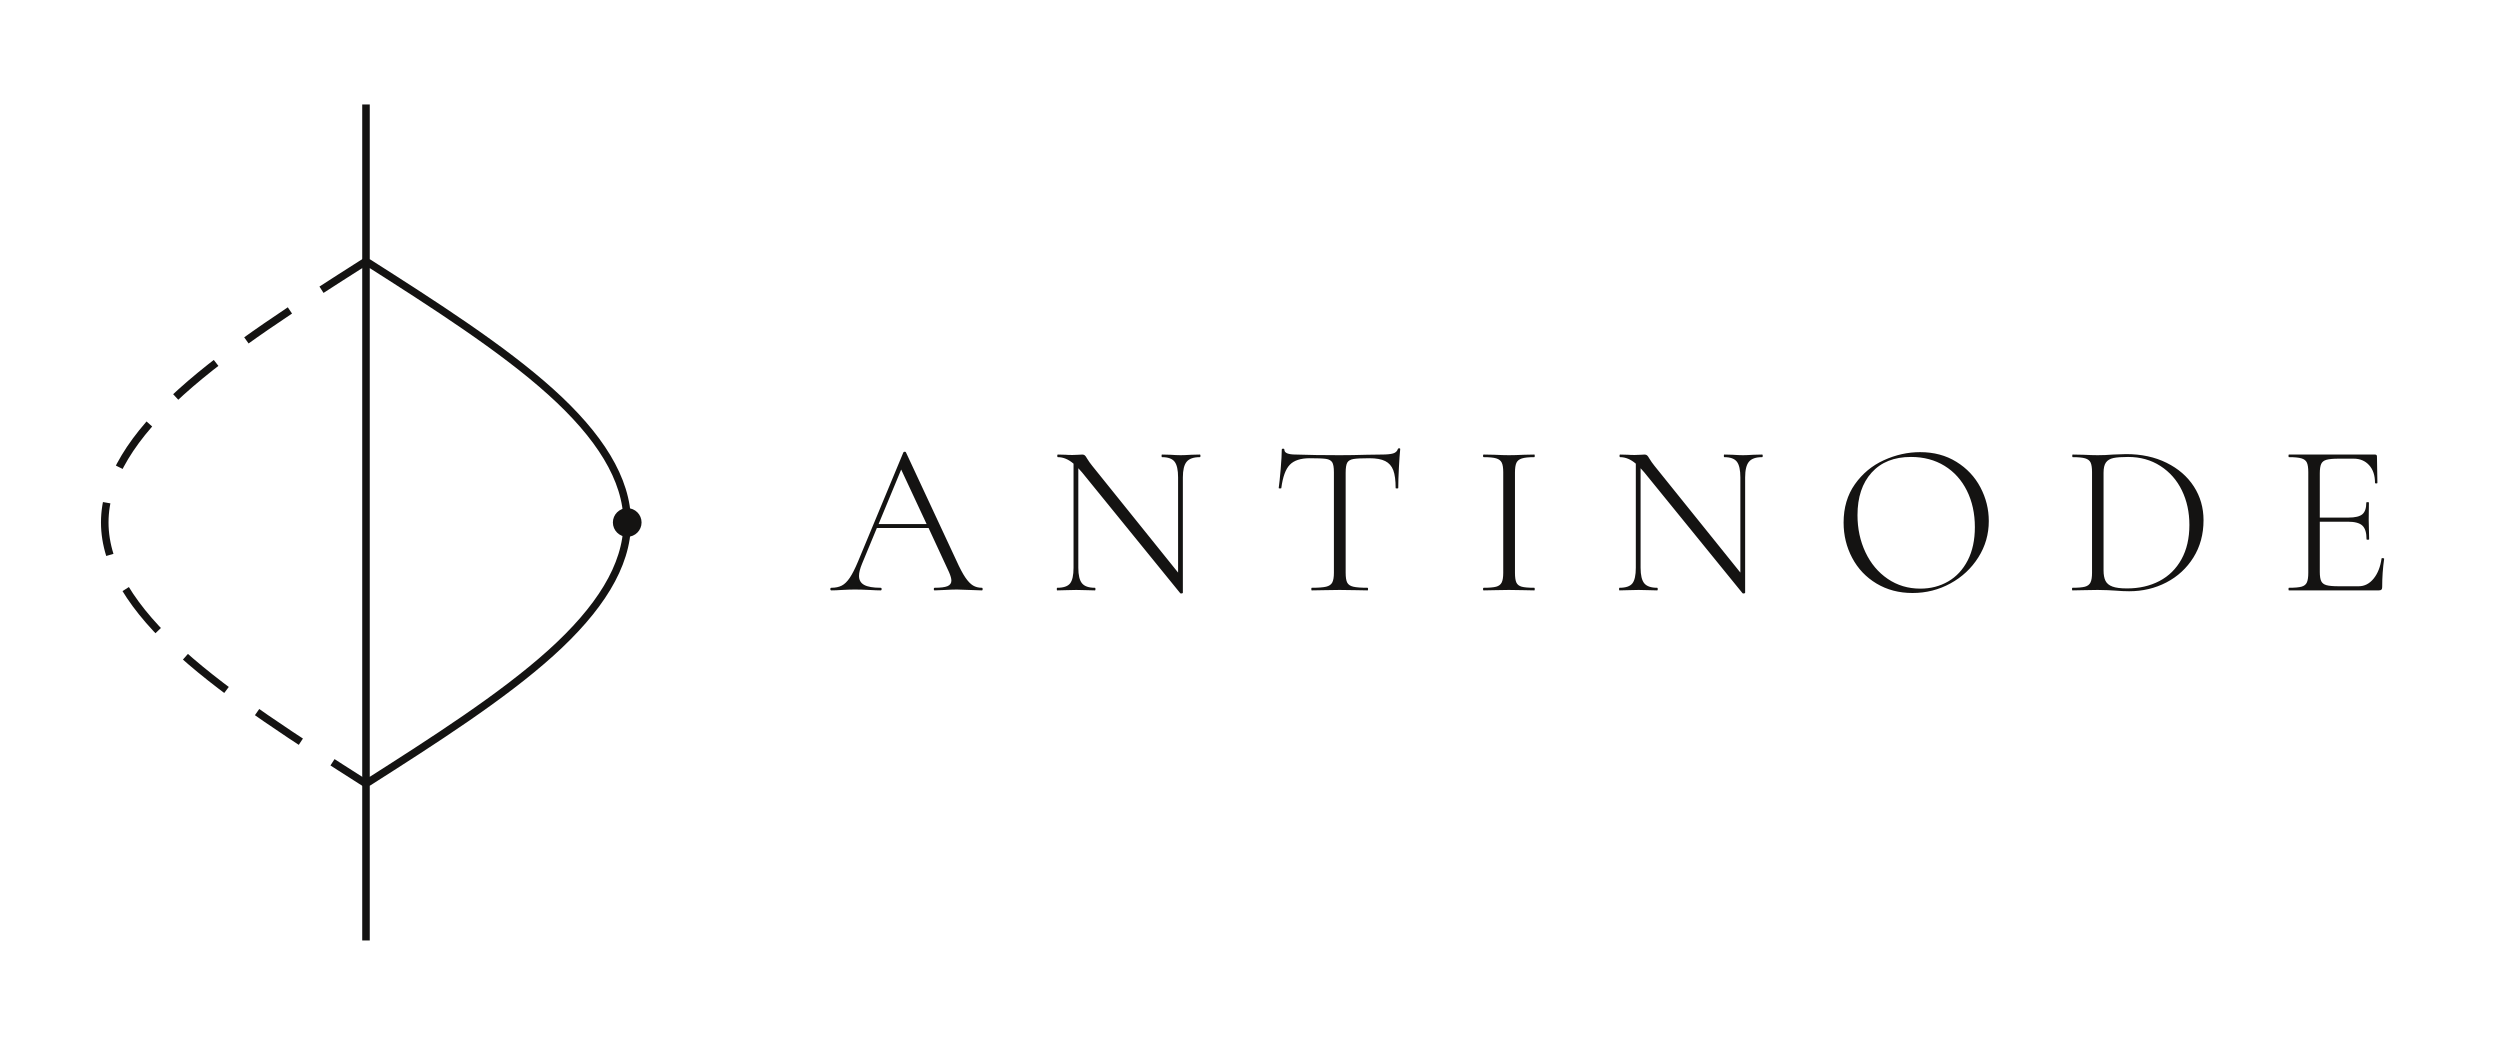
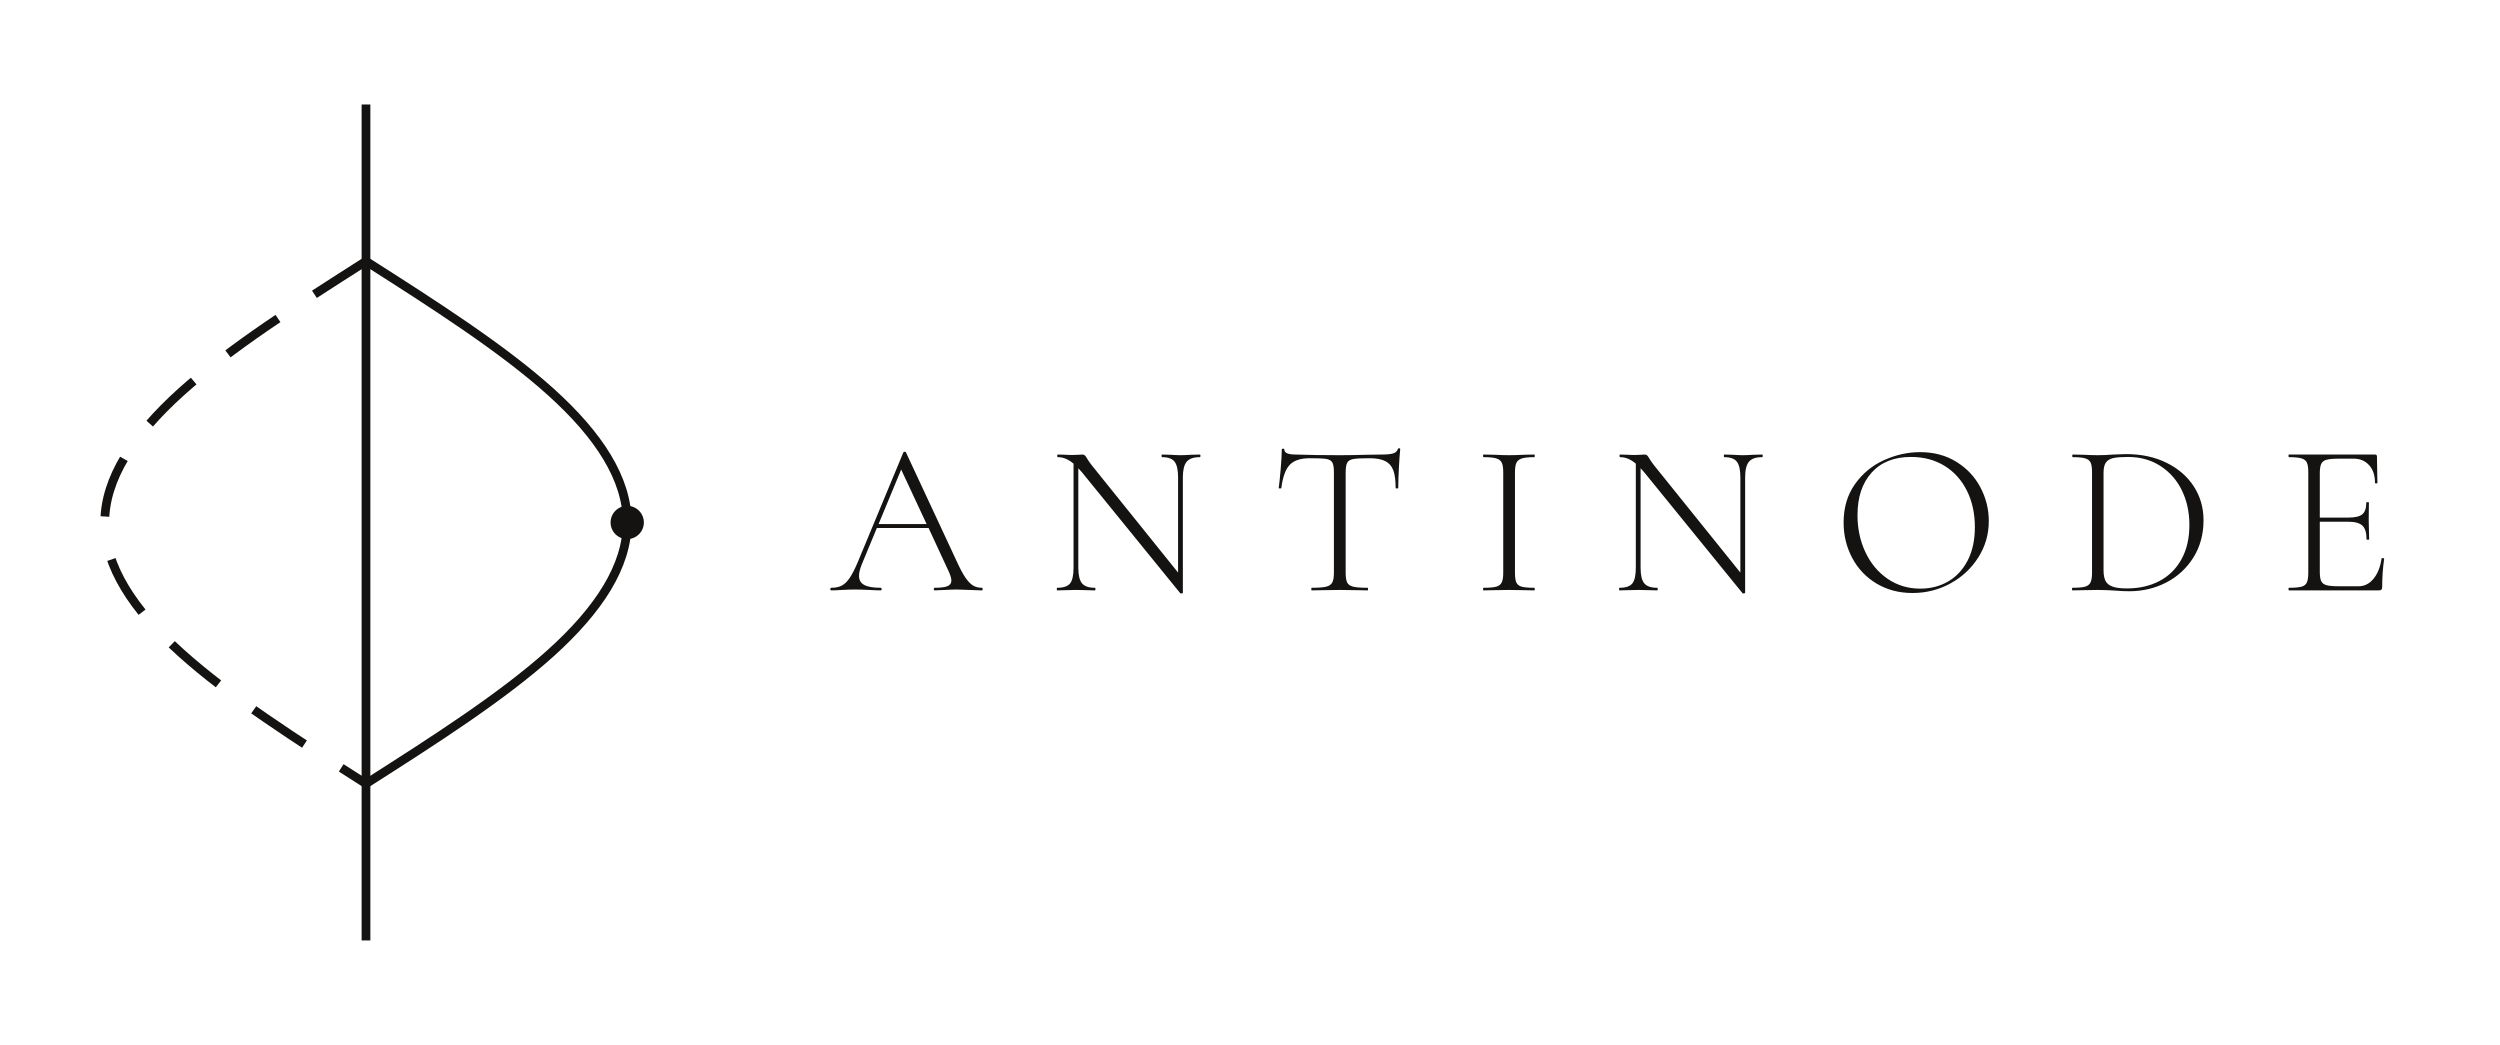
- <svg xmlns="http://www.w3.org/2000/svg" width="957" height="400" fill="#141312" viewBox="-140 -100 956.8 400">
-   <path fill="none" stroke="#141312" stroke-width="2.89" d="M0-60v320M0 0c26.18 16.67 52.2 33.33 70.71 50S100 83.33 100 100s-10.78 33.33-29.29 50S26.18 183.33 0 200" />
-   <path fill="none" stroke="#141312" stroke-dasharray="20.23 14.45" stroke-width="2.89" d="M0 0c-26.18 16.67-52.2 33.33-70.71 50S-100 83.33-100 100s10.78 33.33 29.29 50S-26.18 183.33 0 200" />
-   <circle cx="100" cy="100" r="5.49" />
-   <path d="M235.74 126q-1.5 0-4.82-.17-3.17-.16-4.66-.16-1.75 0-4.58.16-2.66.17-3.99.17-.34 0-.34-.5t.34-.5q3.41 0 4.91-.62 1.49-.63 1.49-2.12 0-1.17-.91-3.25l-7.82-16.89h-19.8l-5.66 13.65q-1.17 2.83-1.17 4.66 0 2.41 2 3.49t6.24 1.08q.42 0 .42.5t-.42.5q-1.5 0-4.33-.17-3.16-.16-5.49-.16-2.08 0-4.91.16-2.49.17-4.07.17-.42 0-.42-.5t.42-.5q2.33 0 3.95-.83t3.08-3q1.45-2.16 3.12-6.15l17.39-41.85q.16-.25.54-.25.37 0 .45.25l19.31 41.43q1.91 4.24 3.41 6.45 1.5 2.2 2.95 3.08 1.46.87 3.37.87.33 0 .33.5t-.33.5m-30.87-46.26-8.65 20.88h18.39ZM319.19 75q-3.58 0-5.03 1.75-1.46 1.74-1.46 5.99v44.18q0 .16-.42.24-.41.09-.58-.08l-37.6-46.26-1.42-1.58v38.11q0 4.24 1.42 5.95 1.41 1.7 4.9 1.7.25 0 .25.5t-.25.5q-1.99 0-3.07-.08l-4-.09-4.07.09q-1.09.08-3.25.08-.17 0-.17-.5t.17-.5q3.58 0 4.91-1.66 1.33-1.67 1.33-5.99V77.49Q267.94 75 264.86 75q-.25 0-.25-.5t.25-.5l3 .08q.91.09 2.58.09 1.41 0 2.32-.09.92-.08 1.42-.08.58 0 .96.29.37.29.87 1.21.91 1.5 2 2.83l32.86 40.85V82.74q0-4.25-1.33-5.99-1.33-1.75-4.83-1.75-.16 0-.16-.5t.16-.5l3.17.08q2.49.17 3.99.17 1.41 0 4.08-.17l3.24-.08q.25 0 .25.5t-.25.5m31.2 11.81q0 .17-.5.17t-.5-.17q.33-2.24.75-7.19t.42-7.45q0-.42.5-.42t.5.42q0 1.83 4.4 1.83 7.16.25 16.73.25 4.91 0 10.4-.17l5.66-.08q2.99 0 4.41-.42 1.41-.41 1.83-1.66.08-.33.49-.33.42 0 .42.33-.25 2.33-.5 7.11-.25 4.79-.25 7.78 0 .17-.5.17t-.5-.17q0-4.41-.91-6.82-.92-2.41-3.08-3.49-2.16-1.09-6.07-1.09-4.33 0-6.08.3-1.74.29-2.37 1.37-.62 1.08-.62 3.83v38.35q0 2.58.58 3.74.58 1.17 2.33 1.59 1.75.41 5.49.41.17 0 .17.5t-.17.5q-2.74 0-4.33-.08l-6.4-.09-6.08.09q-1.66.08-4.57.08-.17 0-.17-.5t.17-.5q3.74 0 5.49-.41 1.75-.42 2.37-1.63.62-1.2.62-3.7V80.74q0-2.75-.66-3.79-.67-1.04-2.37-1.29-1.71-.25-6.2-.25-5.24 0-7.65 2.5-2.42 2.5-3.25 8.9m89.44 32.45q0 2.58.54 3.74.54 1.17 2.04 1.59 1.5.41 4.83.41.16 0 .16.5t-.16.5q-2.5 0-3.92-.08l-5.82-.09-5.57.09q-1.5.08-4.08.08-.25 0-.25-.5t.25-.5q3.24 0 4.78-.41 1.54-.42 2.13-1.63.58-1.2.58-3.7V80.74q0-2.5-.58-3.66-.59-1.17-2.13-1.62-1.54-.46-4.78-.46-.25 0-.25-.5t.25-.5l4.08.08q3.49.17 5.57.17 2.33 0 5.82-.17l3.92-.08q.16 0 .16.5t-.16.5q-3.25 0-4.79.5t-2.08 1.7q-.54 1.21-.54 3.71ZM534.43 75q-3.58 0-5.03 1.75-1.46 1.74-1.46 5.99v44.18q0 .16-.42.24-.41.09-.58-.08l-37.61-46.26-1.41-1.58v38.11q0 4.24 1.41 5.95 1.42 1.7 4.91 1.7.25 0 .25.5t-.25.5q-1.99 0-3.08-.08l-3.99-.09-4.08.09q-1.08.08-3.24.08-.17 0-.17-.5t.17-.5q3.58 0 4.91-1.66 1.33-1.67 1.33-5.99V77.49Q483.18 75 480.1 75q-.25 0-.25-.5t.25-.5l2.99.08q.92.09 2.58.09 1.42 0 2.33-.09.92-.08 1.42-.08.58 0 .95.29.38.29.88 1.21.91 1.5 1.99 2.83l32.87 40.85V82.74q0-4.25-1.33-5.99-1.33-1.75-4.83-1.75-.16 0-.16-.5t.16-.5l3.16.08q2.5.17 4 .17 1.41 0 4.07-.17l3.25-.08q.25 0 .25.5t-.25.5m31.2 25.04q0-8.57 4.33-14.68 4.32-6.12 11.1-9.2t13.86-3.08q7.9 0 13.89 3.71 5.99 3.7 9.19 9.77 3.21 6.08 3.21 12.9 0 7.57-4 13.89-3.99 6.33-10.69 9.99T592 127q-7.73 0-13.77-3.62-6.03-3.62-9.31-9.82-3.29-6.2-3.29-13.52m50.25 1.75q0-7.82-3.04-13.94-3.03-6.11-8.56-9.52-5.54-3.41-12.86-3.41-9.65 0-15.06 5.99t-5.41 16.3q0 7.74 3.04 14.19t8.53 10.19 12.48 3.74q5.91 0 10.65-2.74 4.74-2.75 7.49-8.07 2.74-5.33 2.74-12.73m53.67 24.29q-1.17-.08-2.87-.16-1.71-.09-3.79-.09l-5.49.09q-1.5.08-4.16.08-.17 0-.17-.5t.17-.5q3.24 0 4.78-.41 1.54-.42 2.12-1.63.59-1.2.59-3.7V80.74q0-2.5-.54-3.66-.55-1.17-2.08-1.62-1.54-.46-4.79-.46-.16 0-.16-.5t.16-.5l4.08.08q3.49.17 5.49.17 2.91 0 5.91-.25 3.66-.17 4.99-.17 8.73 0 15.47 3.33t10.45 9.07q3.7 5.74 3.7 12.9 0 8.07-3.87 14.27-3.87 6.19-10.36 9.56t-14.23 3.37q-2.41 0-5.4-.25M698 100.96q0-7.32-2.87-13.23t-8.24-9.36q-5.36-3.45-12.35-3.45-3.66 0-5.62.41-1.95.42-2.87 1.71-.91 1.29-.91 3.87v37.44q0 2.49.74 3.99.75 1.5 2.67 2.2 1.91.71 5.57.71 6.99 0 12.4-2.83t8.44-8.32q3.04-5.49 3.04-13.14m74.55 12.98q-.75 5.24-.75 10.81 0 .67-.29.96t-1.04.29h-34.36q-.17 0-.17-.5t.17-.5q3.24 0 4.78-.41 1.54-.42 2.08-1.63.54-1.2.54-3.7V80.74q0-2.5-.54-3.66-.54-1.17-2.08-1.62-1.54-.46-4.78-.46-.17 0-.17-.5t.17-.5h32.94q.75 0 .75.75l.17 10.07q0 .25-.46.25t-.46-.25q0-4.25-2.24-6.74-2.25-2.5-5.91-2.5h-5.74q-3.16 0-4.66.42-1.5.41-2.04 1.58-.54 1.16-.54 3.66v16.89h10.98q3.83 0 5.33-1.29 1.49-1.29 1.49-4.45 0-.17.5-.17t.5.17l-.08 6.57q0 2.41.08 3.58l.09 3.91q0 .16-.5.16t-.5-.16q0-3.75-1.58-5.24-1.58-1.5-5.58-1.5h-10.73v19.22q0 2.41.54 3.53.54 1.13 2 1.54 1.45.42 4.7.42h7.65q3.33 0 5.7-2.91t3.04-7.66q0-.25.5-.21.5.05.5.3" />
+ <svg xmlns="http://www.w3.org/2000/svg" viewBox="-140.0 -100.0 956.8 400.0" width="957" height="400" fill="#141312">
+   <g fill="none" stroke="#141312" stroke-width="3.35" stroke-linecap="butt" stroke-linejoin="miter">
+     <path d="M 0 -60.0 L 0 260.0" />
+     <path d="M 0.00 0.00 C 26.18 16.67 52.20 33.33 70.71 50.00 C 89.22 66.67 100.00 83.33 100.00 100.00 C 100.00 116.67 89.22 133.33 70.71 150.00 C 52.20 166.67 26.18 183.33 -0.00 200.00" />
+   </g>
+   <g fill="none" stroke="#141312" stroke-width="3.35" stroke-linecap="butt" stroke-linejoin="miter" stroke-dasharray="23.45 16.75">
+     <path d="M -0.00 0.00 C -26.18 16.67 -52.20 33.33 -70.71 50.00 C -89.22 66.67 -100.00 83.33 -100.00 100.00 C -100.00 116.67 -89.22 133.33 -70.71 150.00 C -52.20 166.67 -26.18 183.33 0.00 200.00" />
+   </g>
+   <circle cx="100.0" cy="100.0" r="6.37" />
+   <path d="M235.74 126.00Q234.24 126.00 230.92 125.83Q227.75 125.67 226.26 125.67Q224.51 125.67 221.68 125.83Q219.02 126.00 217.69 126.00Q217.35 126.00 217.35 125.50Q217.35 125.00 217.69 125.00Q221.10 125.00 222.60 124.38Q224.09 123.75 224.09 122.26Q224.09 121.09 223.18 119.01L215.36 102.12H195.56L189.90 115.77Q188.73 118.60 188.73 120.43Q188.73 122.84 190.73 123.92Q192.73 125.00 196.97 125.00Q197.39 125.00 197.39 125.50Q197.39 126.00 196.97 126.00Q195.47 126.00 192.64 125.83Q189.48 125.67 187.15 125.67Q185.07 125.67 182.24 125.83Q179.75 126.00 178.17 126.00Q177.75 126.00 177.75 125.50Q177.75 125.00 178.17 125.00Q180.50 125.00 182.12 124.17Q183.74 123.34 185.20 121.17Q186.65 119.01 188.32 115.02L205.71 73.17Q205.87 72.92 206.25 72.92Q206.62 72.92 206.70 73.17L226.01 114.60Q227.92 118.84 229.42 121.05Q230.92 123.25 232.37 124.13Q233.83 125.00 235.74 125.00Q236.07 125.00 236.07 125.50Q236.07 126.00 235.74 126.00ZM204.87 79.74 196.22 100.62H214.61ZM319.19 75.00Q315.61 75.00 314.16 76.75Q312.70 78.49 312.70 82.74V126.92Q312.70 127.08 312.28 127.16Q311.87 127.25 311.70 127.08L274.10 80.82L272.68 79.24V117.35Q272.68 121.59 274.10 123.30Q275.51 125.00 279.00 125.00Q279.25 125.00 279.25 125.50Q279.25 126.00 279.00 126.00Q277.01 126.00 275.93 125.92L271.93 125.83L267.86 125.92Q266.77 126.00 264.61 126.00Q264.44 126.00 264.44 125.50Q264.44 125.00 264.61 125.00Q268.19 125.00 269.52 123.34Q270.85 121.67 270.85 117.35V77.49Q267.94 75.00 264.86 75.00Q264.61 75.00 264.61 74.50Q264.61 74.00 264.86 74.00L267.86 74.08Q268.77 74.17 270.44 74.17Q271.85 74.17 272.76 74.08Q273.68 74.00 274.18 74.00Q274.76 74.00 275.14 74.29Q275.51 74.58 276.01 75.50Q276.92 77.00 278.01 78.33L310.87 119.18V82.74Q310.87 78.49 309.54 76.75Q308.21 75.00 304.71 75.00Q304.55 75.00 304.55 74.50Q304.55 74.00 304.71 74.00L307.88 74.08Q310.37 74.25 311.87 74.25Q313.28 74.25 315.95 74.08L319.19 74.00Q319.44 74.00 319.44 74.50Q319.44 75.00 319.19 75.00ZM350.39 86.81Q350.39 86.98 349.89 86.98Q349.39 86.98 349.39 86.81Q349.72 84.57 350.14 79.62Q350.56 74.67 350.56 72.17Q350.56 71.75 351.06 71.75Q351.56 71.75 351.56 72.17Q351.56 74.00 355.96 74.00Q363.12 74.25 372.69 74.25Q377.60 74.25 383.09 74.08L388.75 74.00Q391.74 74.00 393.16 73.58Q394.57 73.17 394.99 71.92Q395.07 71.59 395.48 71.59Q395.90 71.59 395.90 71.92Q395.65 74.25 395.40 79.03Q395.15 83.82 395.15 86.81Q395.15 86.98 394.65 86.98Q394.15 86.98 394.15 86.81Q394.15 82.40 393.24 79.99Q392.32 77.58 390.16 76.50Q388.00 75.41 384.09 75.41Q379.76 75.41 378.01 75.71Q376.27 76.00 375.64 77.08Q375.02 78.16 375.02 80.91V119.26Q375.02 121.84 375.60 123.00Q376.18 124.17 377.93 124.59Q379.68 125.00 383.42 125.00Q383.59 125.00 383.59 125.50Q383.59 126.00 383.42 126.00Q380.68 126.00 379.09 125.92L372.69 125.83L366.61 125.92Q364.95 126.00 362.04 126.00Q361.87 126.00 361.87 125.50Q361.87 125.00 362.04 125.00Q365.78 125.00 367.53 124.59Q369.28 124.17 369.90 122.96Q370.52 121.76 370.52 119.26V80.74Q370.52 77.99 369.86 76.95Q369.19 75.91 367.49 75.66Q365.78 75.41 361.29 75.41Q356.05 75.41 353.64 77.91Q351.22 80.41 350.39 86.81ZM439.83 119.26Q439.83 121.84 440.37 123.00Q440.91 124.17 442.41 124.59Q443.91 125.00 447.24 125.00Q447.40 125.00 447.40 125.50Q447.40 126.00 447.24 126.00Q444.74 126.00 443.32 125.92L437.50 125.83L431.93 125.92Q430.43 126.00 427.85 126.00Q427.60 126.00 427.60 125.50Q427.60 125.00 427.85 125.00Q431.09 125.00 432.63 124.59Q434.17 124.17 434.76 122.96Q435.34 121.76 435.34 119.26V80.74Q435.34 78.24 434.76 77.08Q434.17 75.91 432.63 75.46Q431.09 75.00 427.85 75.00Q427.60 75.00 427.60 74.50Q427.60 74.00 427.85 74.00L431.93 74.08Q435.42 74.25 437.50 74.25Q439.83 74.25 443.32 74.08L447.24 74.00Q447.40 74.00 447.40 74.50Q447.40 75.00 447.24 75.00Q443.99 75.00 442.45 75.50Q440.91 76.00 440.37 77.20Q439.83 78.41 439.83 80.91ZM534.43 75.00Q530.85 75.00 529.40 76.75Q527.94 78.49 527.94 82.74V126.92Q527.94 127.08 527.52 127.16Q527.11 127.25 526.94 127.08L489.33 80.82L487.92 79.24V117.35Q487.92 121.59 489.33 123.30Q490.75 125.00 494.24 125.00Q494.49 125.00 494.49 125.50Q494.49 126.00 494.24 126.00Q492.25 126.00 491.16 125.92L487.17 125.83L483.09 125.92Q482.01 126.00 479.85 126.00Q479.68 126.00 479.68 125.50Q479.68 125.00 479.85 125.00Q483.43 125.00 484.76 123.34Q486.09 121.67 486.09 117.35V77.49Q483.18 75.00 480.10 75.00Q479.85 75.00 479.85 74.50Q479.85 74.00 480.10 74.00L483.09 74.08Q484.01 74.17 485.67 74.17Q487.09 74.17 488.00 74.08Q488.92 74.00 489.42 74.00Q490.00 74.00 490.37 74.29Q490.75 74.58 491.25 75.50Q492.16 77.00 493.24 78.33L526.11 119.18V82.74Q526.11 78.49 524.78 76.75Q523.45 75.00 519.95 75.00Q519.79 75.00 519.79 74.50Q519.79 74.00 519.95 74.00L523.11 74.08Q525.61 74.25 527.11 74.25Q528.52 74.25 531.18 74.08L534.43 74.00Q534.68 74.00 534.68 74.50Q534.68 75.00 534.43 75.00ZM565.63 100.04Q565.63 91.47 569.96 85.36Q574.28 79.24 581.06 76.16Q587.84 73.08 594.92 73.08Q602.82 73.08 608.81 76.79Q614.80 80.49 618.00 86.56Q621.21 92.64 621.21 99.46Q621.21 107.03 617.21 113.35Q613.22 119.68 606.52 123.34Q599.82 127.00 592.00 127.00Q584.27 127.00 578.23 123.38Q572.20 119.76 568.92 113.56Q565.63 107.36 565.63 100.04ZM615.88 101.79Q615.88 93.97 612.84 87.85Q609.81 81.74 604.28 78.33Q598.74 74.92 591.42 74.92Q581.77 74.92 576.36 80.91Q570.95 86.90 570.95 97.21Q570.95 104.95 573.99 111.40Q577.03 117.85 582.52 121.59Q588.01 125.33 595.00 125.33Q600.91 125.33 605.65 122.59Q610.39 119.84 613.14 114.52Q615.88 109.19 615.88 101.79ZM669.55 126.08Q668.38 126.00 666.68 125.92Q664.97 125.83 662.89 125.83L657.40 125.92Q655.90 126.00 653.24 126.00Q653.07 126.00 653.07 125.50Q653.07 125.00 653.24 125.00Q656.48 125.00 658.02 124.59Q659.56 124.17 660.14 122.96Q660.73 121.76 660.73 119.26V80.74Q660.73 78.24 660.19 77.08Q659.64 75.91 658.11 75.46Q656.57 75.00 653.32 75.00Q653.16 75.00 653.16 74.50Q653.16 74.00 653.32 74.00L657.40 74.08Q660.89 74.25 662.89 74.25Q665.80 74.25 668.80 74.00Q672.46 73.83 673.79 73.83Q682.52 73.83 689.26 77.16Q696.00 80.49 699.71 86.23Q703.41 91.97 703.41 99.13Q703.41 107.20 699.54 113.40Q695.67 119.59 689.18 122.96Q682.69 126.33 674.95 126.33Q672.54 126.33 669.55 126.08ZM698.00 100.96Q698.00 93.64 695.13 87.73Q692.26 81.82 686.89 78.37Q681.53 74.92 674.54 74.92Q670.88 74.92 668.92 75.33Q666.97 75.75 666.05 77.04Q665.14 78.33 665.14 80.91V118.35Q665.14 120.84 665.88 122.34Q666.63 123.84 668.55 124.54Q670.46 125.25 674.12 125.25Q681.11 125.25 686.52 122.42Q691.93 119.59 694.96 114.10Q698.00 108.61 698.00 100.96ZM772.55 113.94Q771.80 119.18 771.80 124.75Q771.80 125.42 771.51 125.71Q771.22 126.00 770.47 126.00H736.11Q735.94 126.00 735.94 125.50Q735.94 125.00 736.11 125.00Q739.35 125.00 740.89 124.59Q742.43 124.17 742.97 122.96Q743.51 121.76 743.51 119.26V80.74Q743.51 78.24 742.97 77.08Q742.43 75.91 740.89 75.46Q739.35 75.00 736.11 75.00Q735.94 75.00 735.94 74.50Q735.94 74.00 736.11 74.00H769.05Q769.80 74.00 769.80 74.75L769.97 84.82Q769.97 85.07 769.51 85.07Q769.05 85.07 769.05 84.82Q769.05 80.57 766.81 78.08Q764.56 75.58 760.90 75.58H755.16Q752.00 75.58 750.50 76.00Q749.00 76.41 748.46 77.58Q747.92 78.74 747.92 81.24V98.13H758.90Q762.73 98.13 764.23 96.84Q765.72 95.55 765.72 92.39Q765.72 92.22 766.22 92.22Q766.72 92.22 766.72 92.39L766.64 98.96Q766.64 101.37 766.72 102.54L766.81 106.45Q766.81 106.61 766.31 106.61Q765.81 106.61 765.81 106.45Q765.81 102.70 764.23 101.21Q762.65 99.71 758.65 99.71H747.92V118.93Q747.92 121.34 748.46 122.46Q749.00 123.59 750.46 124.00Q751.91 124.42 755.16 124.42H762.81Q766.14 124.42 768.51 121.51Q770.88 118.60 771.55 113.85Q771.55 113.60 772.05 113.64Q772.55 113.69 772.55 113.94Z" />
</svg>
